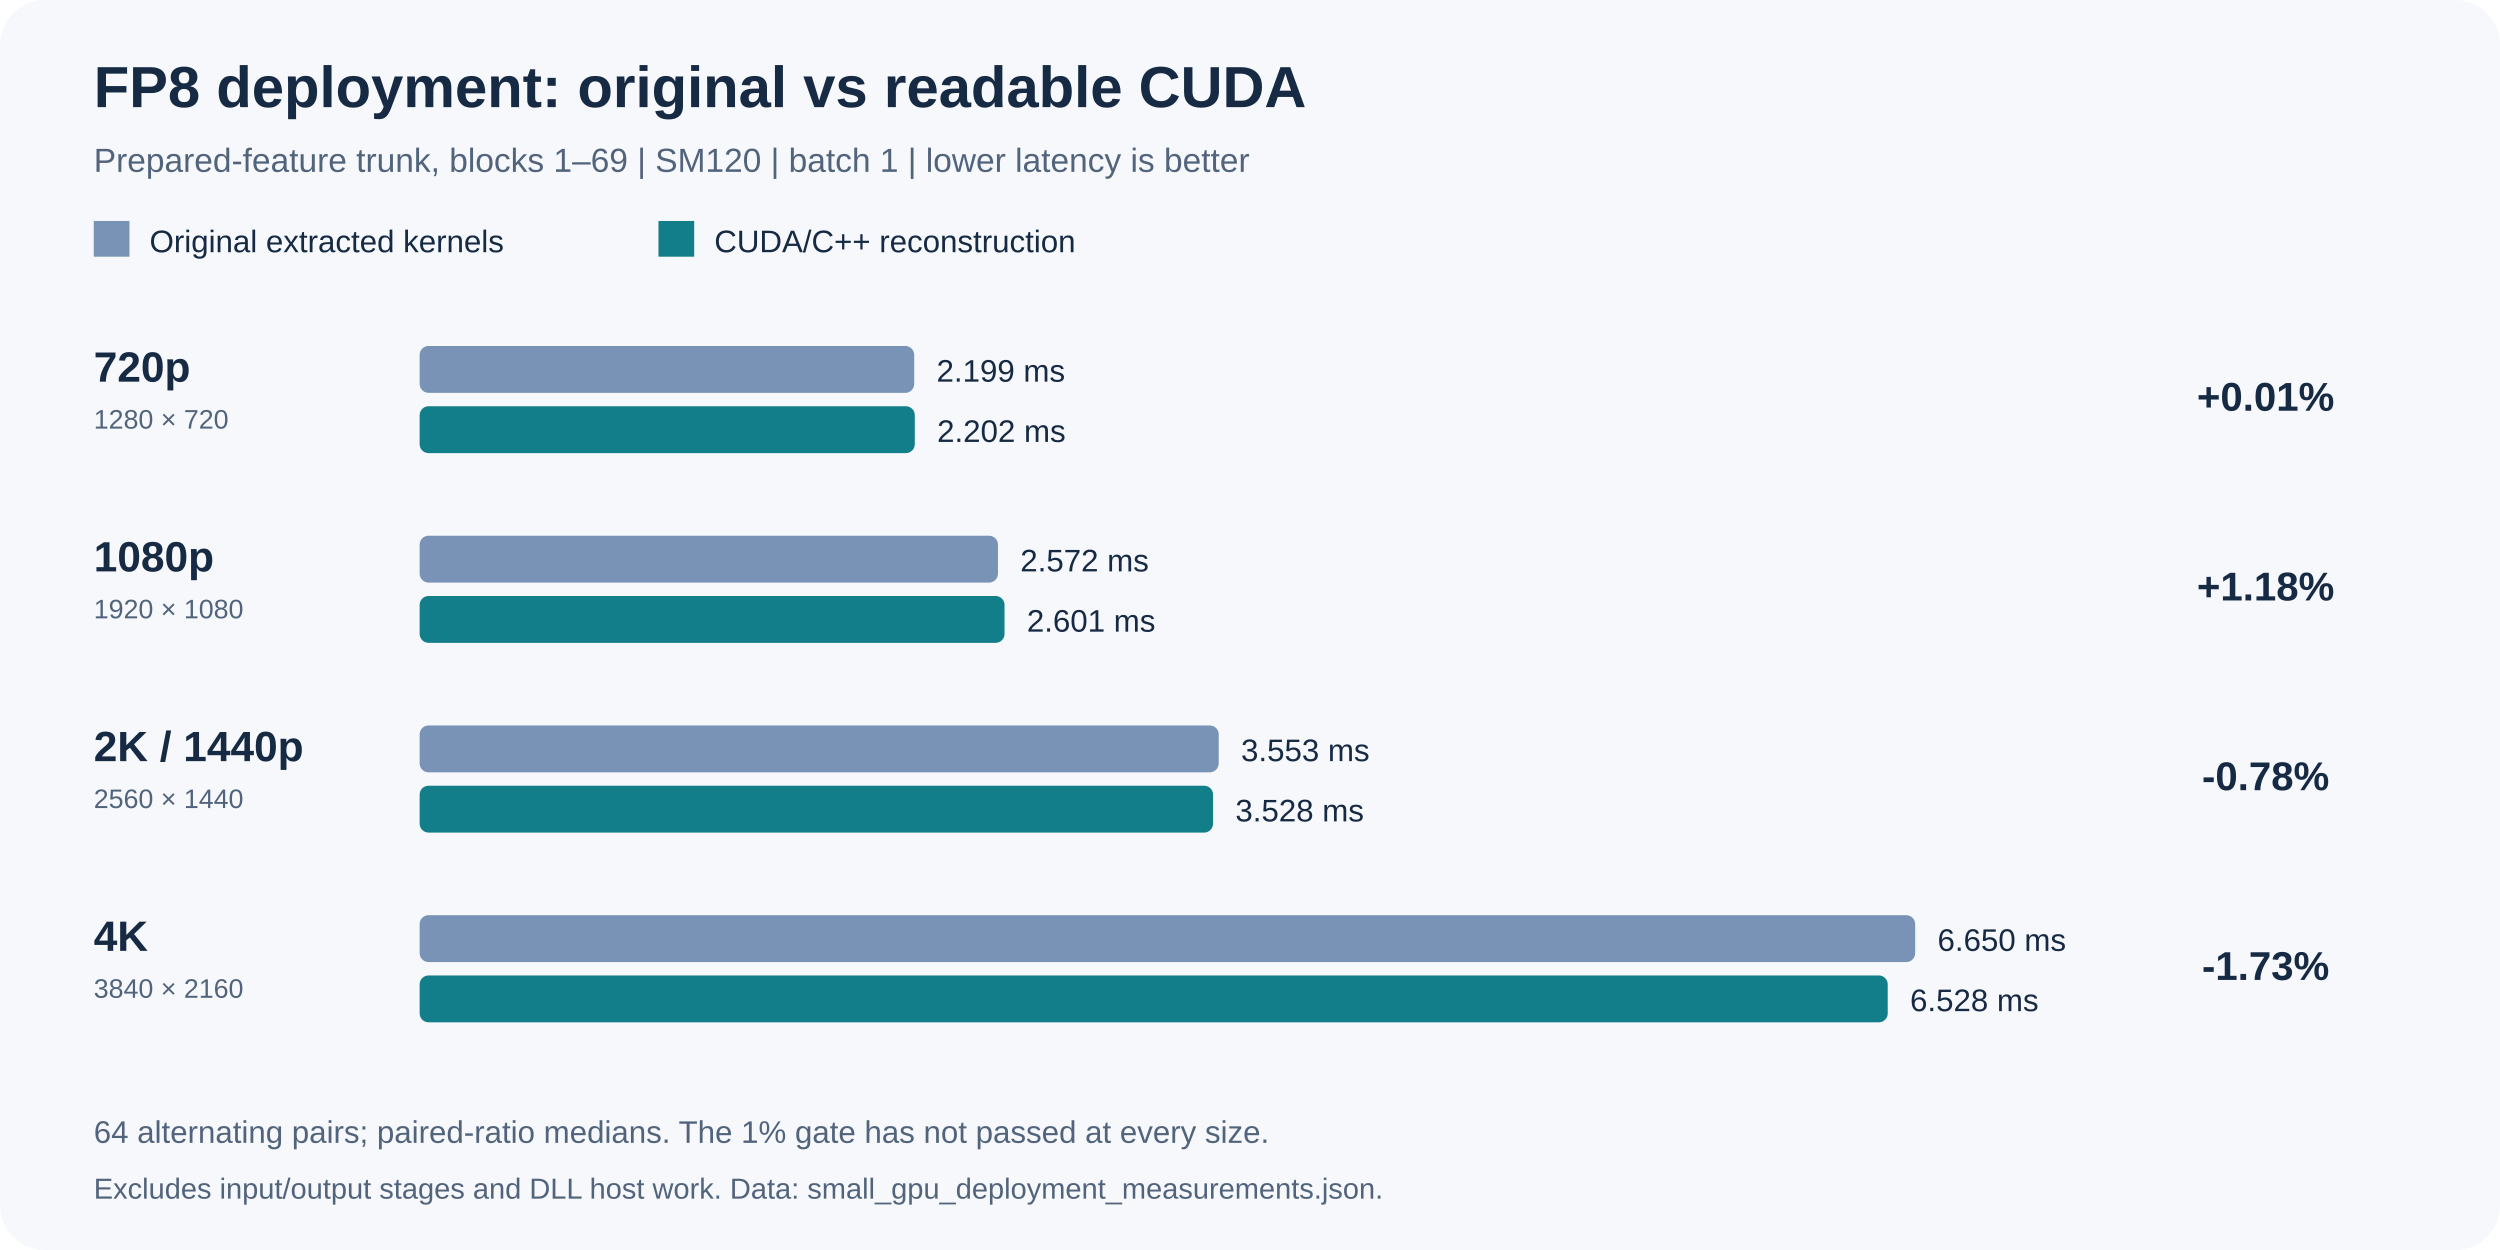
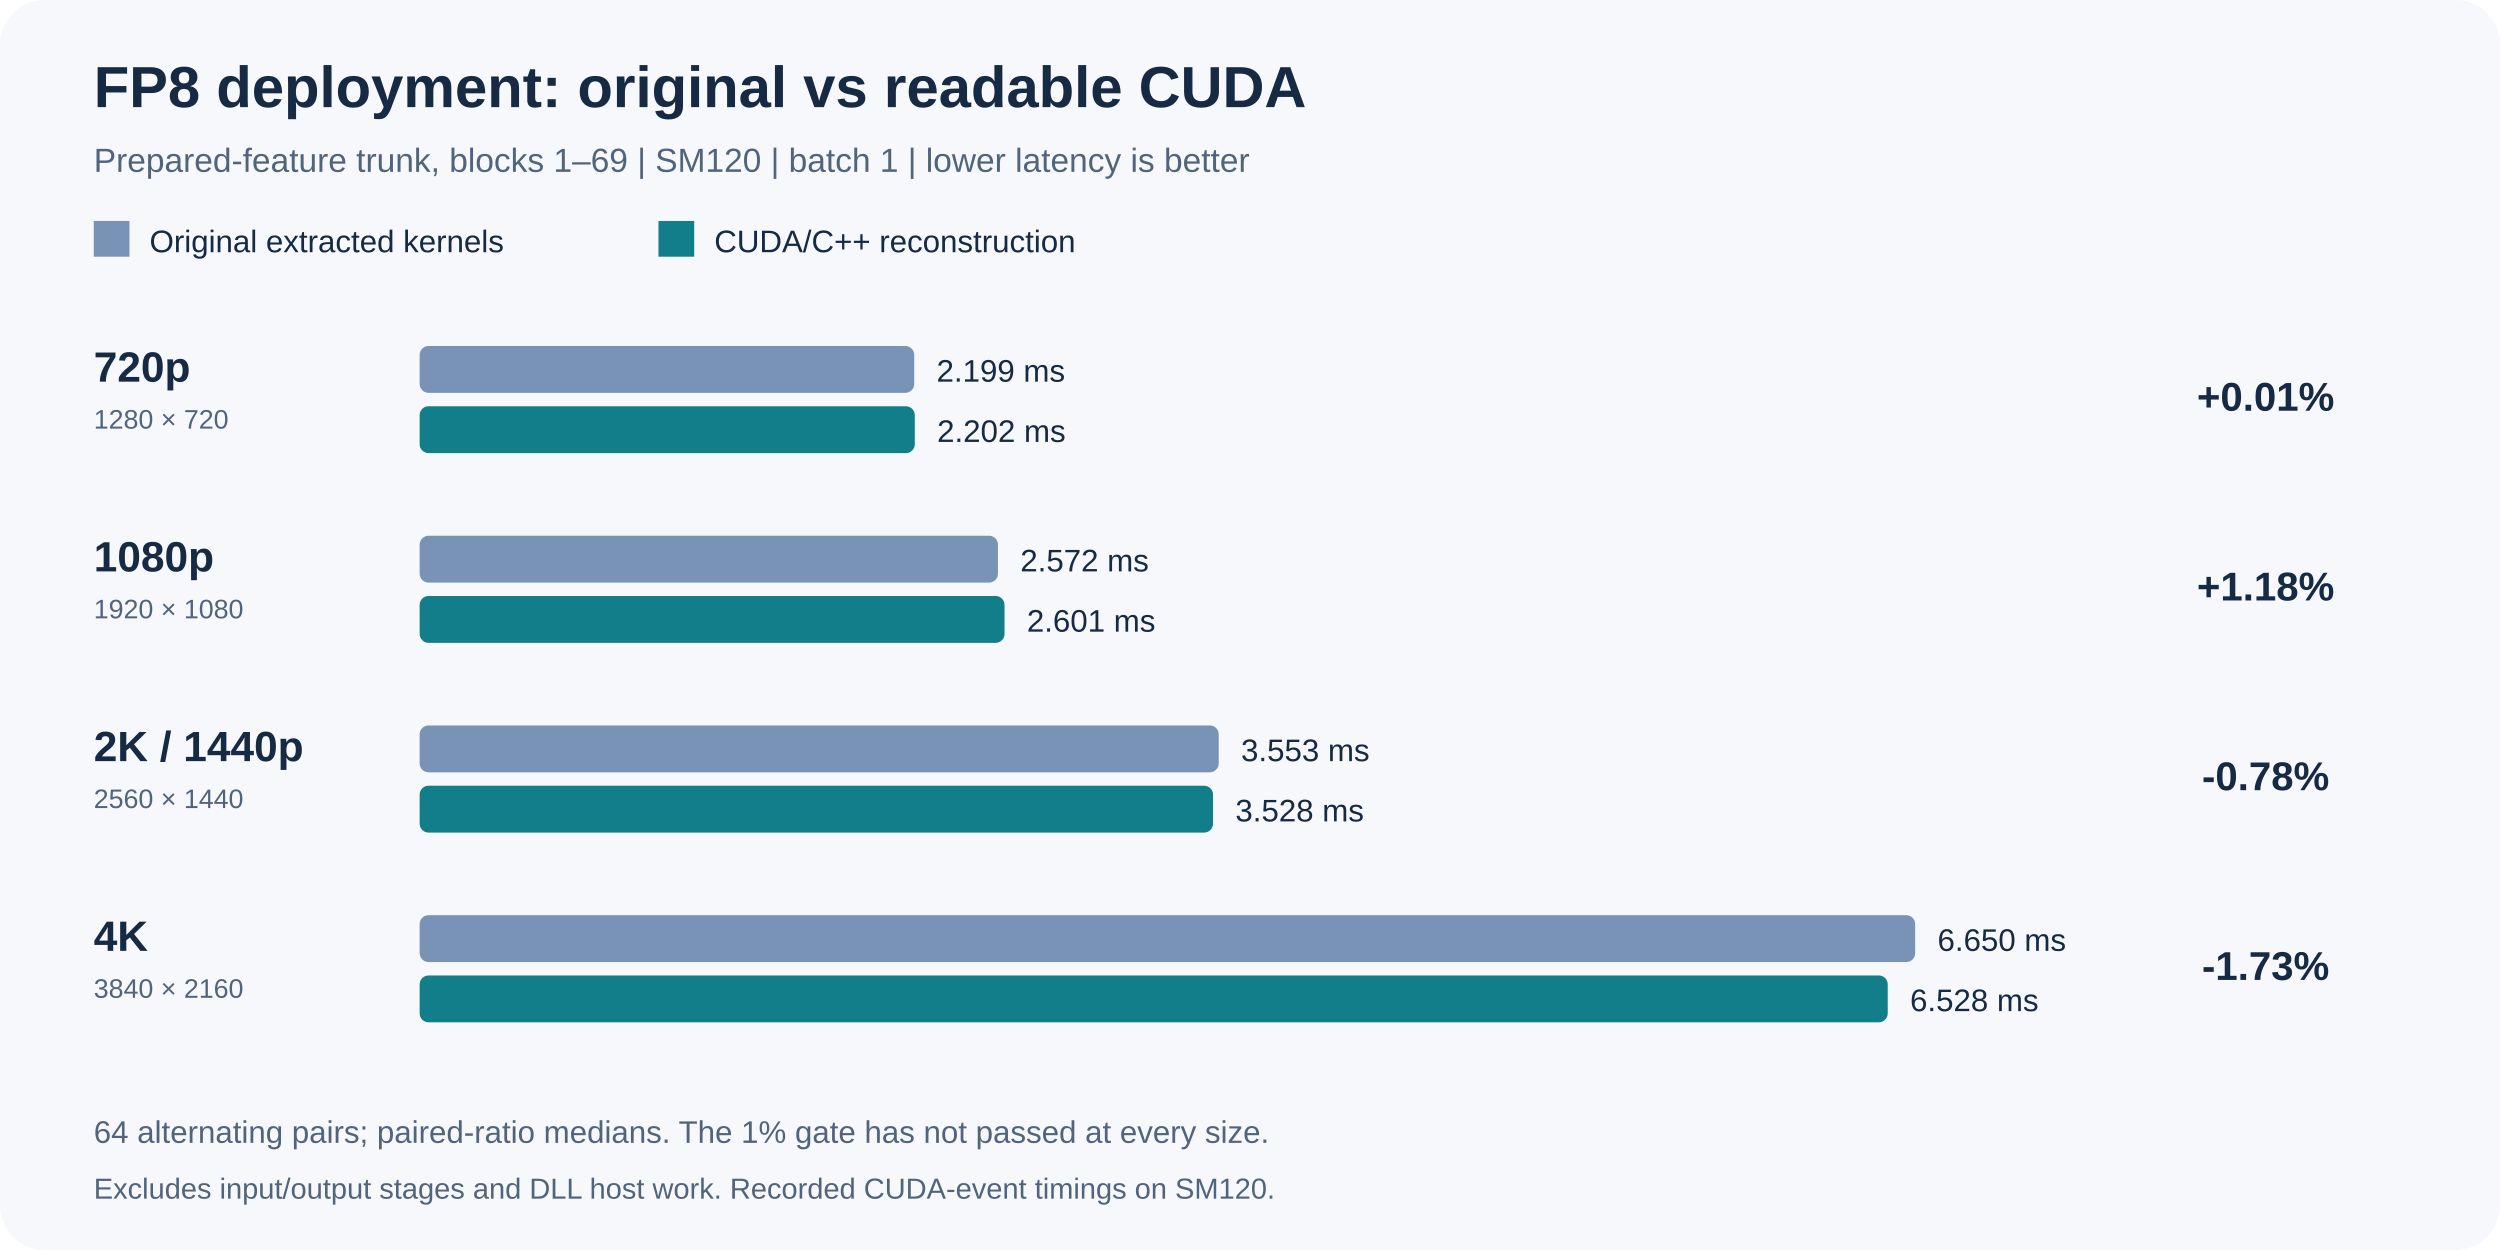
<svg xmlns="http://www.w3.org/2000/svg" width="1120" height="560" viewBox="0 0 1120 560" role="img" aria-labelledby="title desc">
  <rect width="1120" height="560" rx="20" fill="#f6f8fc" />
  <style>text{font-family:Segoe UI,Arial,sans-serif;fill:#172a43}.muted{fill:#52647c}</style>
  <text x="42" y="48" font-size="26" font-weight="700">FP8 deployment: original vs readable CUDA</text>
  <text x="42" y="77" font-size="15" class="muted">Prepared-feature trunk, blocks 1–69 | SM120 | batch 1 | lower latency is better</text>
  <rect x="42" y="99" width="16" height="16" fill="#7893b5" />
  <text x="67" y="113" font-size="14">Original extracted kernels</text>
  <rect x="295" y="99" width="16" height="16" fill="#127e89" />
  <text x="320" y="113" font-size="14">CUDA/C++ reconstruction</text>
  <text x="42" y="171" font-size="19" font-weight="600">720p</text>
  <text x="42" y="192" font-size="12" class="muted">1280 × 720</text>
  <rect x="188" y="155" width="221.57" height="21" rx="4" fill="#7893b5" />
  <text x="419.57" y="171" font-size="14">2.199 ms</text>
  <rect x="188" y="182" width="221.83" height="21" rx="4" fill="#127e89" />
  <text x="419.83" y="198" font-size="14">2.202 ms</text>
  <text x="1015" y="184" text-anchor="middle" font-size="18" font-weight="600">+0.01%</text>
  <text x="42" y="256" font-size="19" font-weight="600">1080p</text>
  <text x="42" y="277" font-size="12" class="muted">1920 × 1080</text>
  <rect x="188" y="240" width="259.09" height="21" rx="4" fill="#7893b5" />
  <text x="457.09" y="256" font-size="14">2.572 ms</text>
  <rect x="188" y="267" width="262.03" height="21" rx="4" fill="#127e89" />
  <text x="460.03" y="283" font-size="14">2.601 ms</text>
  <text x="1015" y="269" text-anchor="middle" font-size="18" font-weight="600">+1.18%</text>
  <text x="42" y="341" font-size="19" font-weight="600">2K / 1440p</text>
  <text x="42" y="362" font-size="12" class="muted">2560 × 1440</text>
  <rect x="188" y="325" width="357.99" height="21" rx="4" fill="#7893b5" />
  <text x="555.99" y="341" font-size="14">3.553 ms</text>
  <rect x="188" y="352" width="355.45" height="21" rx="4" fill="#127e89" />
  <text x="553.45" y="368" font-size="14">3.528 ms</text>
  <text x="1015" y="354" text-anchor="middle" font-size="18" font-weight="600">-0.78%</text>
  <text x="42" y="426" font-size="19" font-weight="600">4K</text>
  <text x="42" y="447" font-size="12" class="muted">3840 × 2160</text>
  <rect x="188" y="410" width="670.00" height="21" rx="4" fill="#7893b5" />
  <text x="868.00" y="426" font-size="14">6.650 ms</text>
  <rect x="188" y="437" width="657.70" height="21" rx="4" fill="#127e89" />
  <text x="855.70" y="453" font-size="14">6.528 ms</text>
  <text x="1015" y="439" text-anchor="middle" font-size="18" font-weight="600">-1.73%</text>
  <text x="42" y="512" font-size="14" class="muted">64 alternating pairs; paired-ratio medians. The 1% gate has not passed at every size.</text>
-   <text x="42" y="537" font-size="13" class="muted">Excludes input/output stages and DLL host work. Data: small_gpu_deployment_measurements.json.</text>
+   <text x="42" y="537" font-size="13" class="muted">Excludes input/output stages and DLL host work. Recorded CUDA-event timings on SM120.</text>
</svg>
